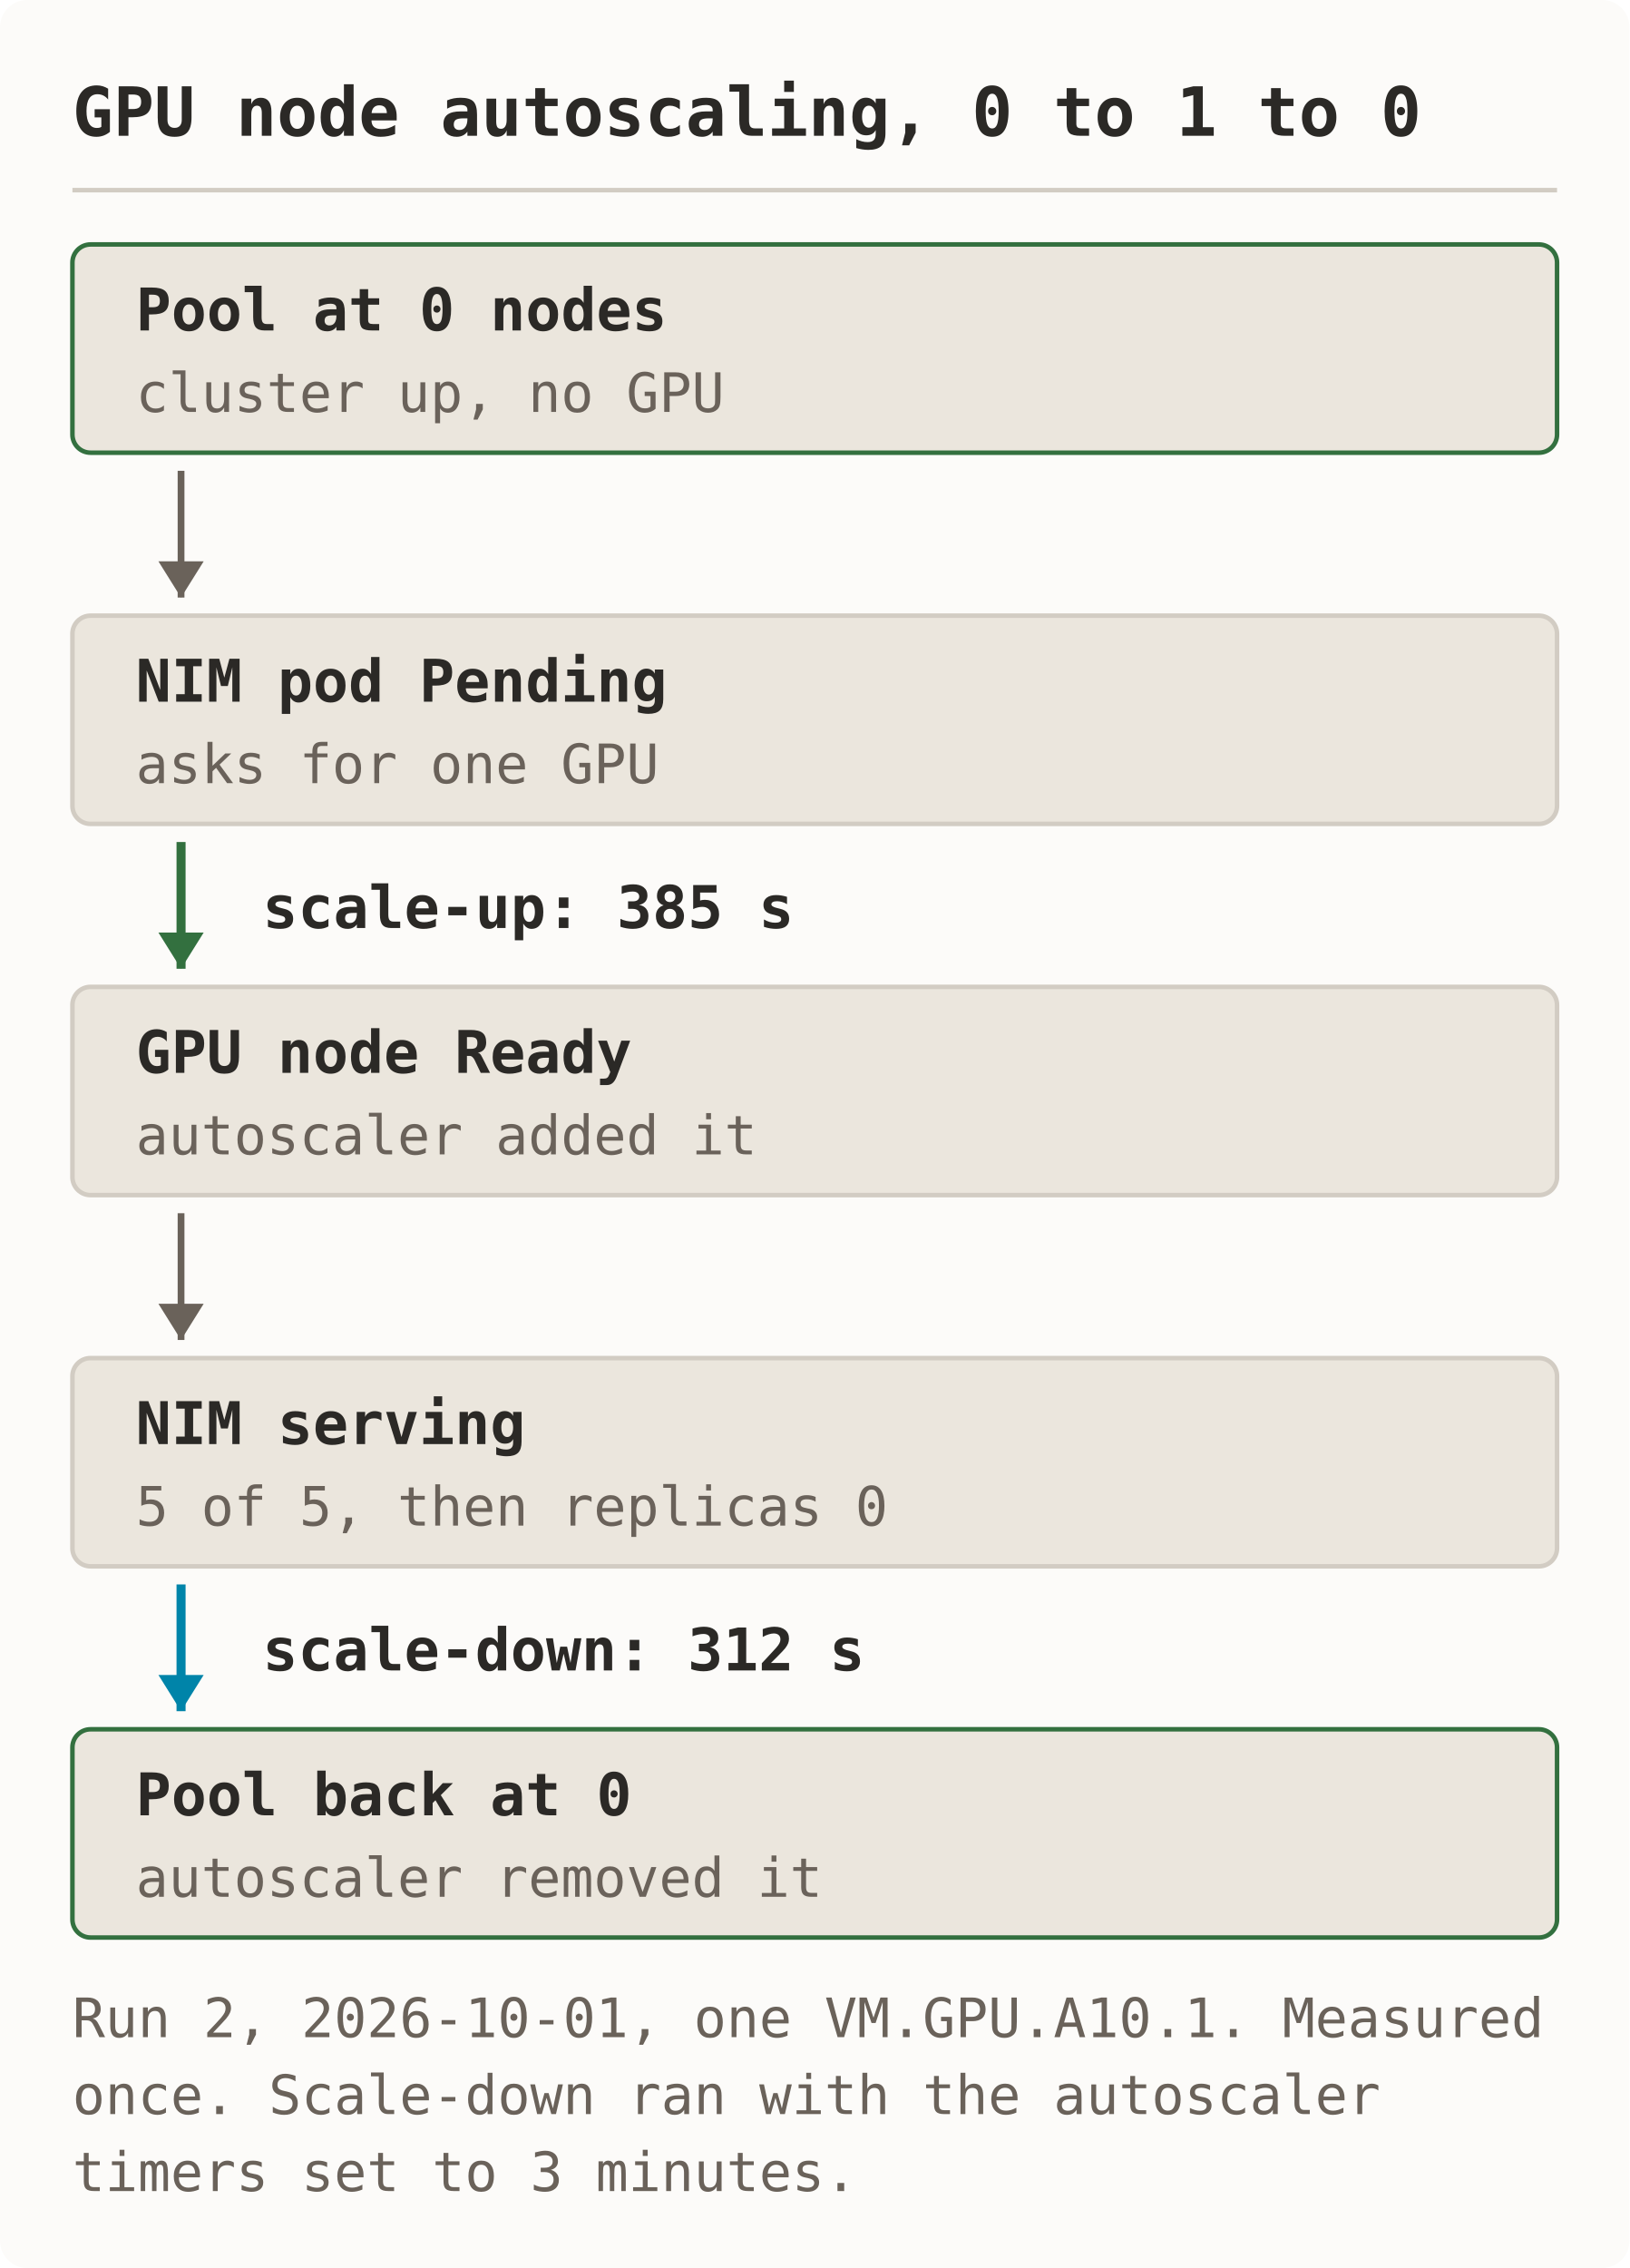
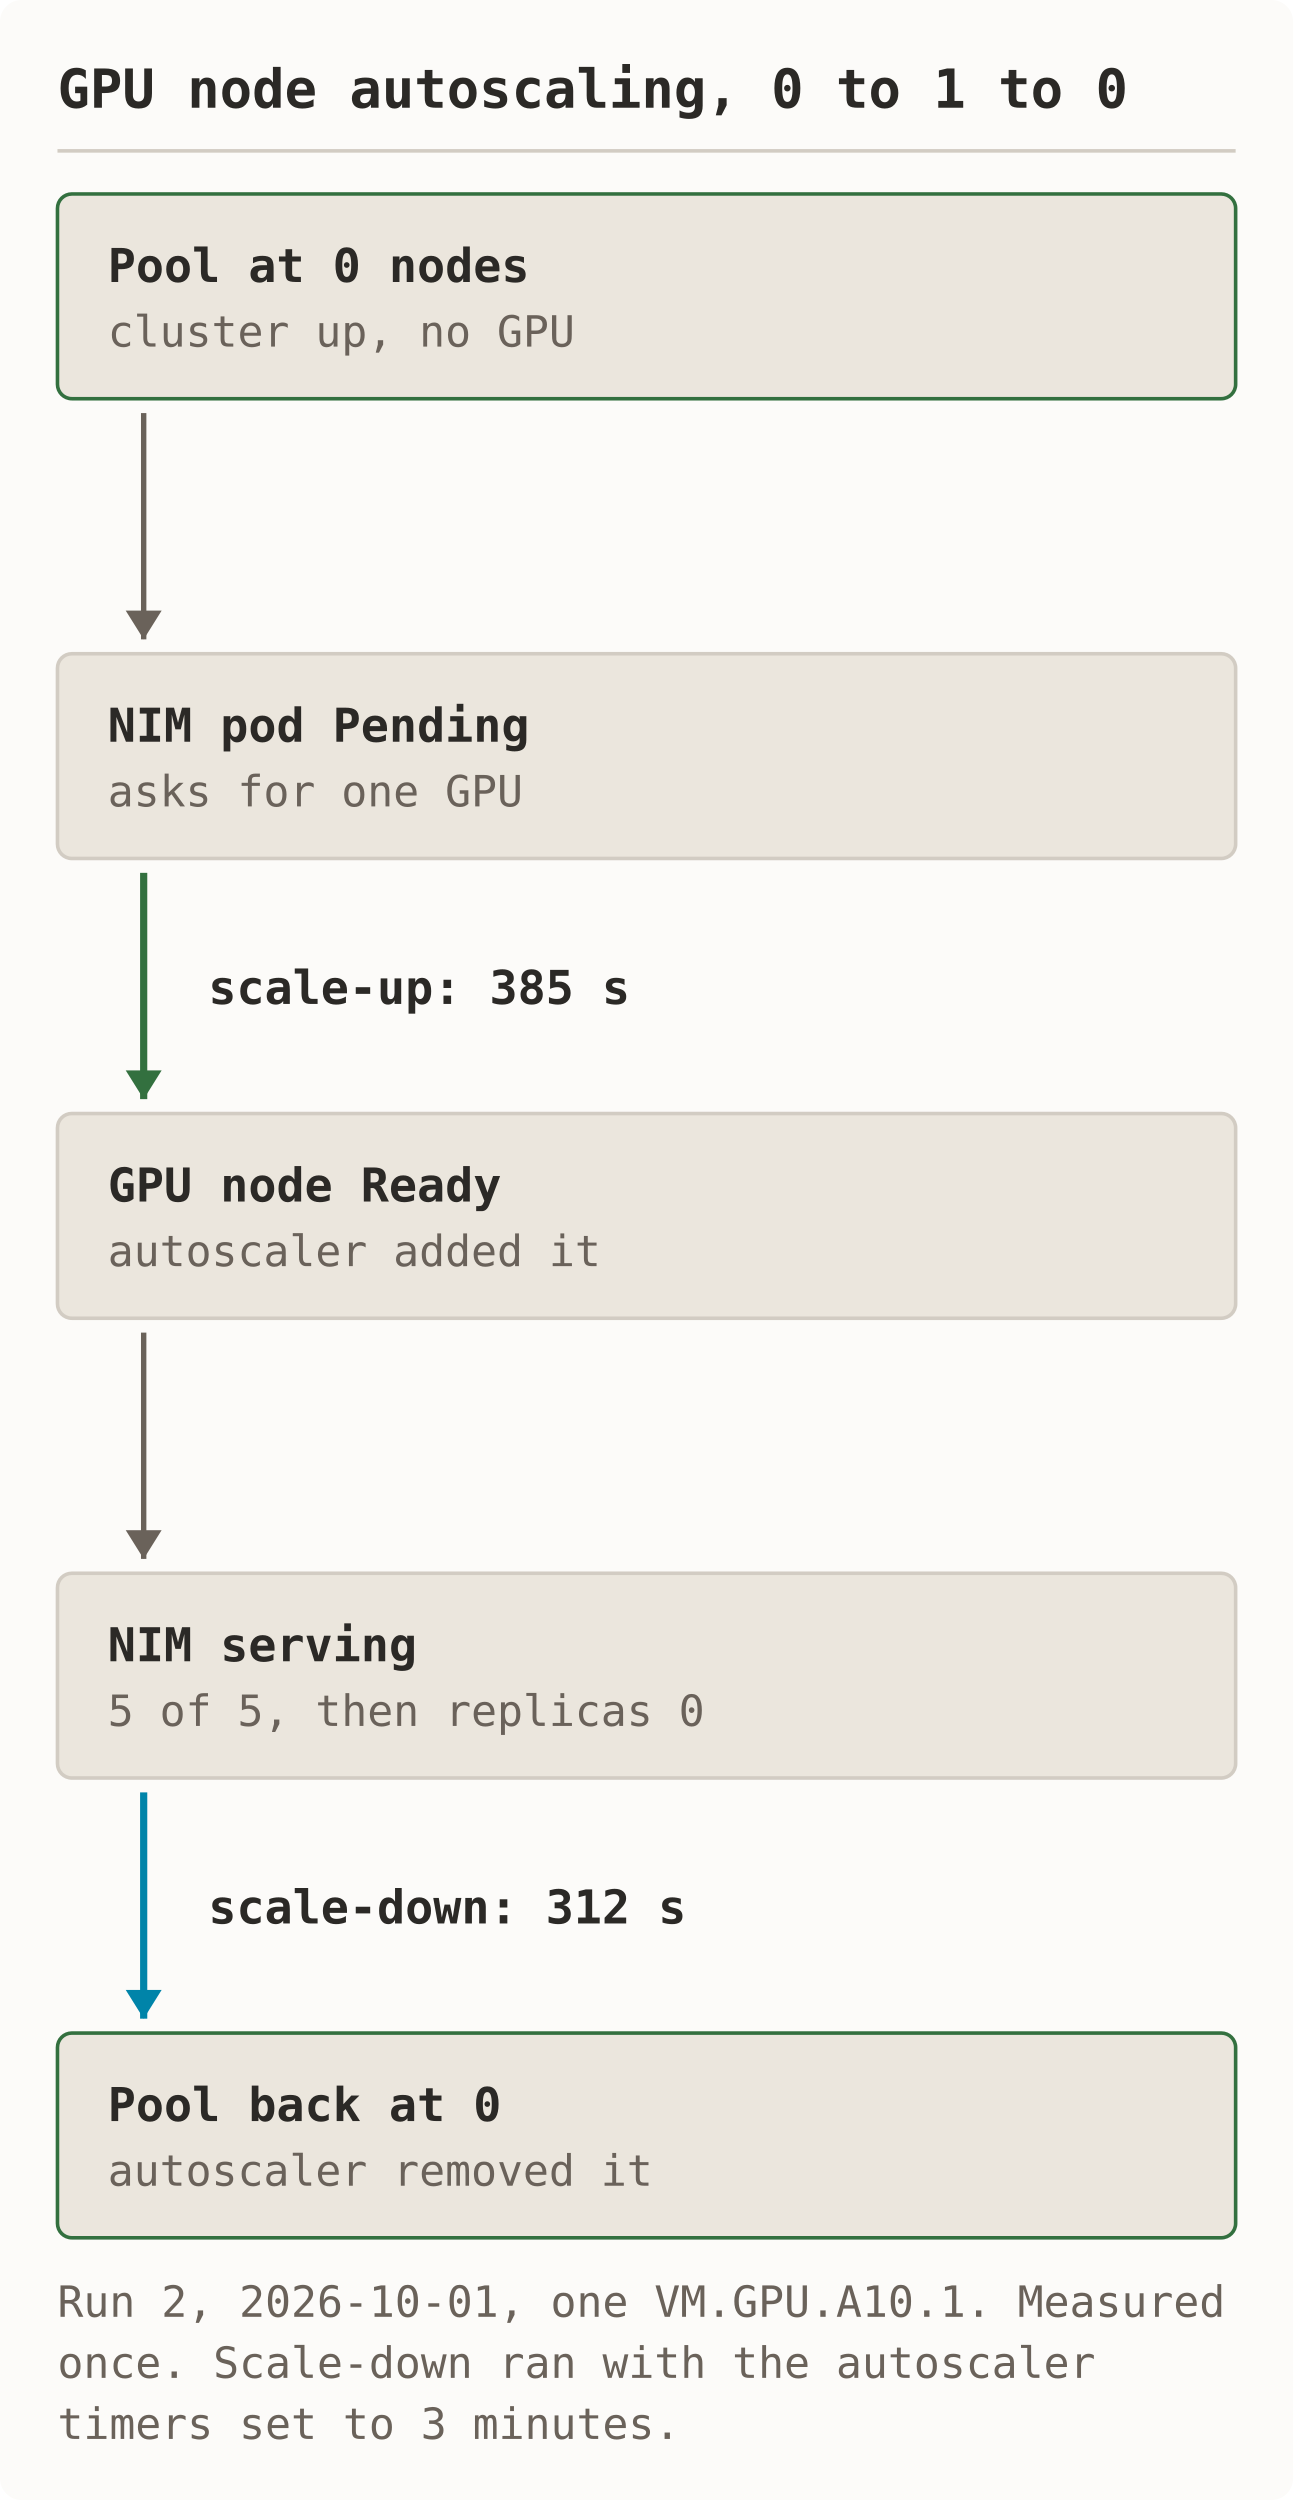
- <svg xmlns="http://www.w3.org/2000/svg" viewBox="0 0 360 501" role="img" font-family="ui-monospace, &quot;SFMono-Regular&quot;, &quot;SF Mono&quot;, Menlo, Consolas, monospace">
-   <rect width="360" height="501" rx="6" fill="#FCFBF9" />
+ <svg xmlns="http://www.w3.org/2000/svg" viewBox="0 0 360 696" role="img" font-family="ui-monospace, &quot;SFMono-Regular&quot;, &quot;SF Mono&quot;, Menlo, Consolas, monospace">
+   <rect width="360" height="696" rx="6" fill="#FCFBF9" />
  <text x="16" y="30" font-size="15" fill="#2B2926" font-weight="600">GPU node autoscaling, 0 to 1 to 0</text>
  <line x1="16" y1="42" x2="344" y2="42" stroke="#D2CCC3" />
-   <rect x="16" y="54" width="328" height="46" rx="4" fill="#EBE6DD" stroke="#33703F" />
-   <text x="30" y="73" font-size="13" fill="#2B2926" font-weight="600">Pool at 0 nodes</text>
-   <text x="30" y="91" font-size="12" fill="#6A625A">cluster up, no GPU</text>
-   <path d="M40 104 L40 132" fill="none" stroke="#6A625A" stroke-width="1.5" />
-   <polygon points="35,124 45,124 40,132" fill="#6A625A" />
-   <rect x="16" y="136" width="328" height="46" rx="4" fill="#EBE6DD" stroke="#D2CCC3" />
-   <text x="30" y="155" font-size="13" fill="#2B2926" font-weight="600">NIM pod Pending</text>
-   <text x="30" y="173" font-size="12" fill="#6A625A">asks for one GPU</text>
-   <path d="M40 186 L40 214" fill="none" stroke="#33703F" stroke-width="2" />
-   <polygon points="35,206 45,206 40,214" fill="#33703F" />
-   <text x="58" y="205" font-size="13" fill="#2B2926" font-weight="600">scale-up: 385 s</text>
-   <rect x="16" y="218" width="328" height="46" rx="4" fill="#EBE6DD" stroke="#D2CCC3" />
-   <text x="30" y="237" font-size="13" fill="#2B2926" font-weight="600">GPU node Ready</text>
-   <text x="30" y="255" font-size="12" fill="#6A625A">autoscaler added it</text>
-   <path d="M40 268 L40 296" fill="none" stroke="#6A625A" stroke-width="1.5" />
-   <polygon points="35,288 45,288 40,296" fill="#6A625A" />
-   <rect x="16" y="300" width="328" height="46" rx="4" fill="#EBE6DD" stroke="#D2CCC3" />
-   <text x="30" y="319" font-size="13" fill="#2B2926" font-weight="600">NIM serving</text>
-   <text x="30" y="337" font-size="12" fill="#6A625A">5 of 5, then replicas 0</text>
-   <path d="M40 350 L40 378" fill="none" stroke="#0084A9" stroke-width="2" />
-   <polygon points="35,370 45,370 40,378" fill="#0084A9" />
-   <text x="58" y="369" font-size="13" fill="#2B2926" font-weight="600">scale-down: 312 s</text>
-   <rect x="16" y="382" width="328" height="46" rx="4" fill="#EBE6DD" stroke="#33703F" />
-   <text x="30" y="401" font-size="13" fill="#2B2926" font-weight="600">Pool back at 0</text>
-   <text x="30" y="419" font-size="12" fill="#6A625A">autoscaler removed it</text>
-   <text x="16" y="450" font-size="12" fill="#6A625A">Run 2, 2026-10-01, one VM.GPU.A10.1. Measured</text>
-   <text x="16" y="467" font-size="12" fill="#6A625A">once. Scale-down ran with the autoscaler</text>
-   <text x="16" y="484" font-size="12" fill="#6A625A">timers set to 3 minutes.</text>
+   <rect x="16" y="54" width="328" height="57" rx="4" fill="#EBE6DD" stroke="#33703F" />
+   <text x="30" y="78.5" font-size="13" fill="#2B2926" font-weight="600">Pool at 0 nodes</text>
+   <text x="30" y="96.5" font-size="12" fill="#6A625A">cluster up, no GPU</text>
+   <path d="M40 115 L40 178" fill="none" stroke="#6A625A" stroke-width="1.5" />
+   <polygon points="35,170 45,170 40,178" fill="#6A625A" />
+   <rect x="16" y="182" width="328" height="57" rx="4" fill="#EBE6DD" stroke="#D2CCC3" />
+   <text x="30" y="206.5" font-size="13" fill="#2B2926" font-weight="600">NIM pod Pending</text>
+   <text x="30" y="224.5" font-size="12" fill="#6A625A">asks for one GPU</text>
+   <path d="M40 243 L40 306" fill="none" stroke="#33703F" stroke-width="2" />
+   <polygon points="35,298 45,298 40,306" fill="#33703F" />
+   <text x="58" y="279.5" font-size="13" fill="#2B2926" font-weight="600">scale-up: 385 s</text>
+   <rect x="16" y="310" width="328" height="57" rx="4" fill="#EBE6DD" stroke="#D2CCC3" />
+   <text x="30" y="334.5" font-size="13" fill="#2B2926" font-weight="600">GPU node Ready</text>
+   <text x="30" y="352.5" font-size="12" fill="#6A625A">autoscaler added it</text>
+   <path d="M40 371 L40 434" fill="none" stroke="#6A625A" stroke-width="1.5" />
+   <polygon points="35,426 45,426 40,434" fill="#6A625A" />
+   <rect x="16" y="438" width="328" height="57" rx="4" fill="#EBE6DD" stroke="#D2CCC3" />
+   <text x="30" y="462.5" font-size="13" fill="#2B2926" font-weight="600">NIM serving</text>
+   <text x="30" y="480.5" font-size="12" fill="#6A625A">5 of 5, then replicas 0</text>
+   <path d="M40 499 L40 562" fill="none" stroke="#0084A9" stroke-width="2" />
+   <polygon points="35,554 45,554 40,562" fill="#0084A9" />
+   <text x="58" y="535.5" font-size="13" fill="#2B2926" font-weight="600">scale-down: 312 s</text>
+   <rect x="16" y="566" width="328" height="57" rx="4" fill="#EBE6DD" stroke="#33703F" />
+   <text x="30" y="590.5" font-size="13" fill="#2B2926" font-weight="600">Pool back at 0</text>
+   <text x="30" y="608.5" font-size="12" fill="#6A625A">autoscaler removed it</text>
+   <text x="16" y="645" font-size="12" fill="#6A625A">Run 2, 2026-10-01, one VM.GPU.A10.1. Measured</text>
+   <text x="16" y="662" font-size="12" fill="#6A625A">once. Scale-down ran with the autoscaler</text>
+   <text x="16" y="679" font-size="12" fill="#6A625A">timers set to 3 minutes.</text>
</svg>
